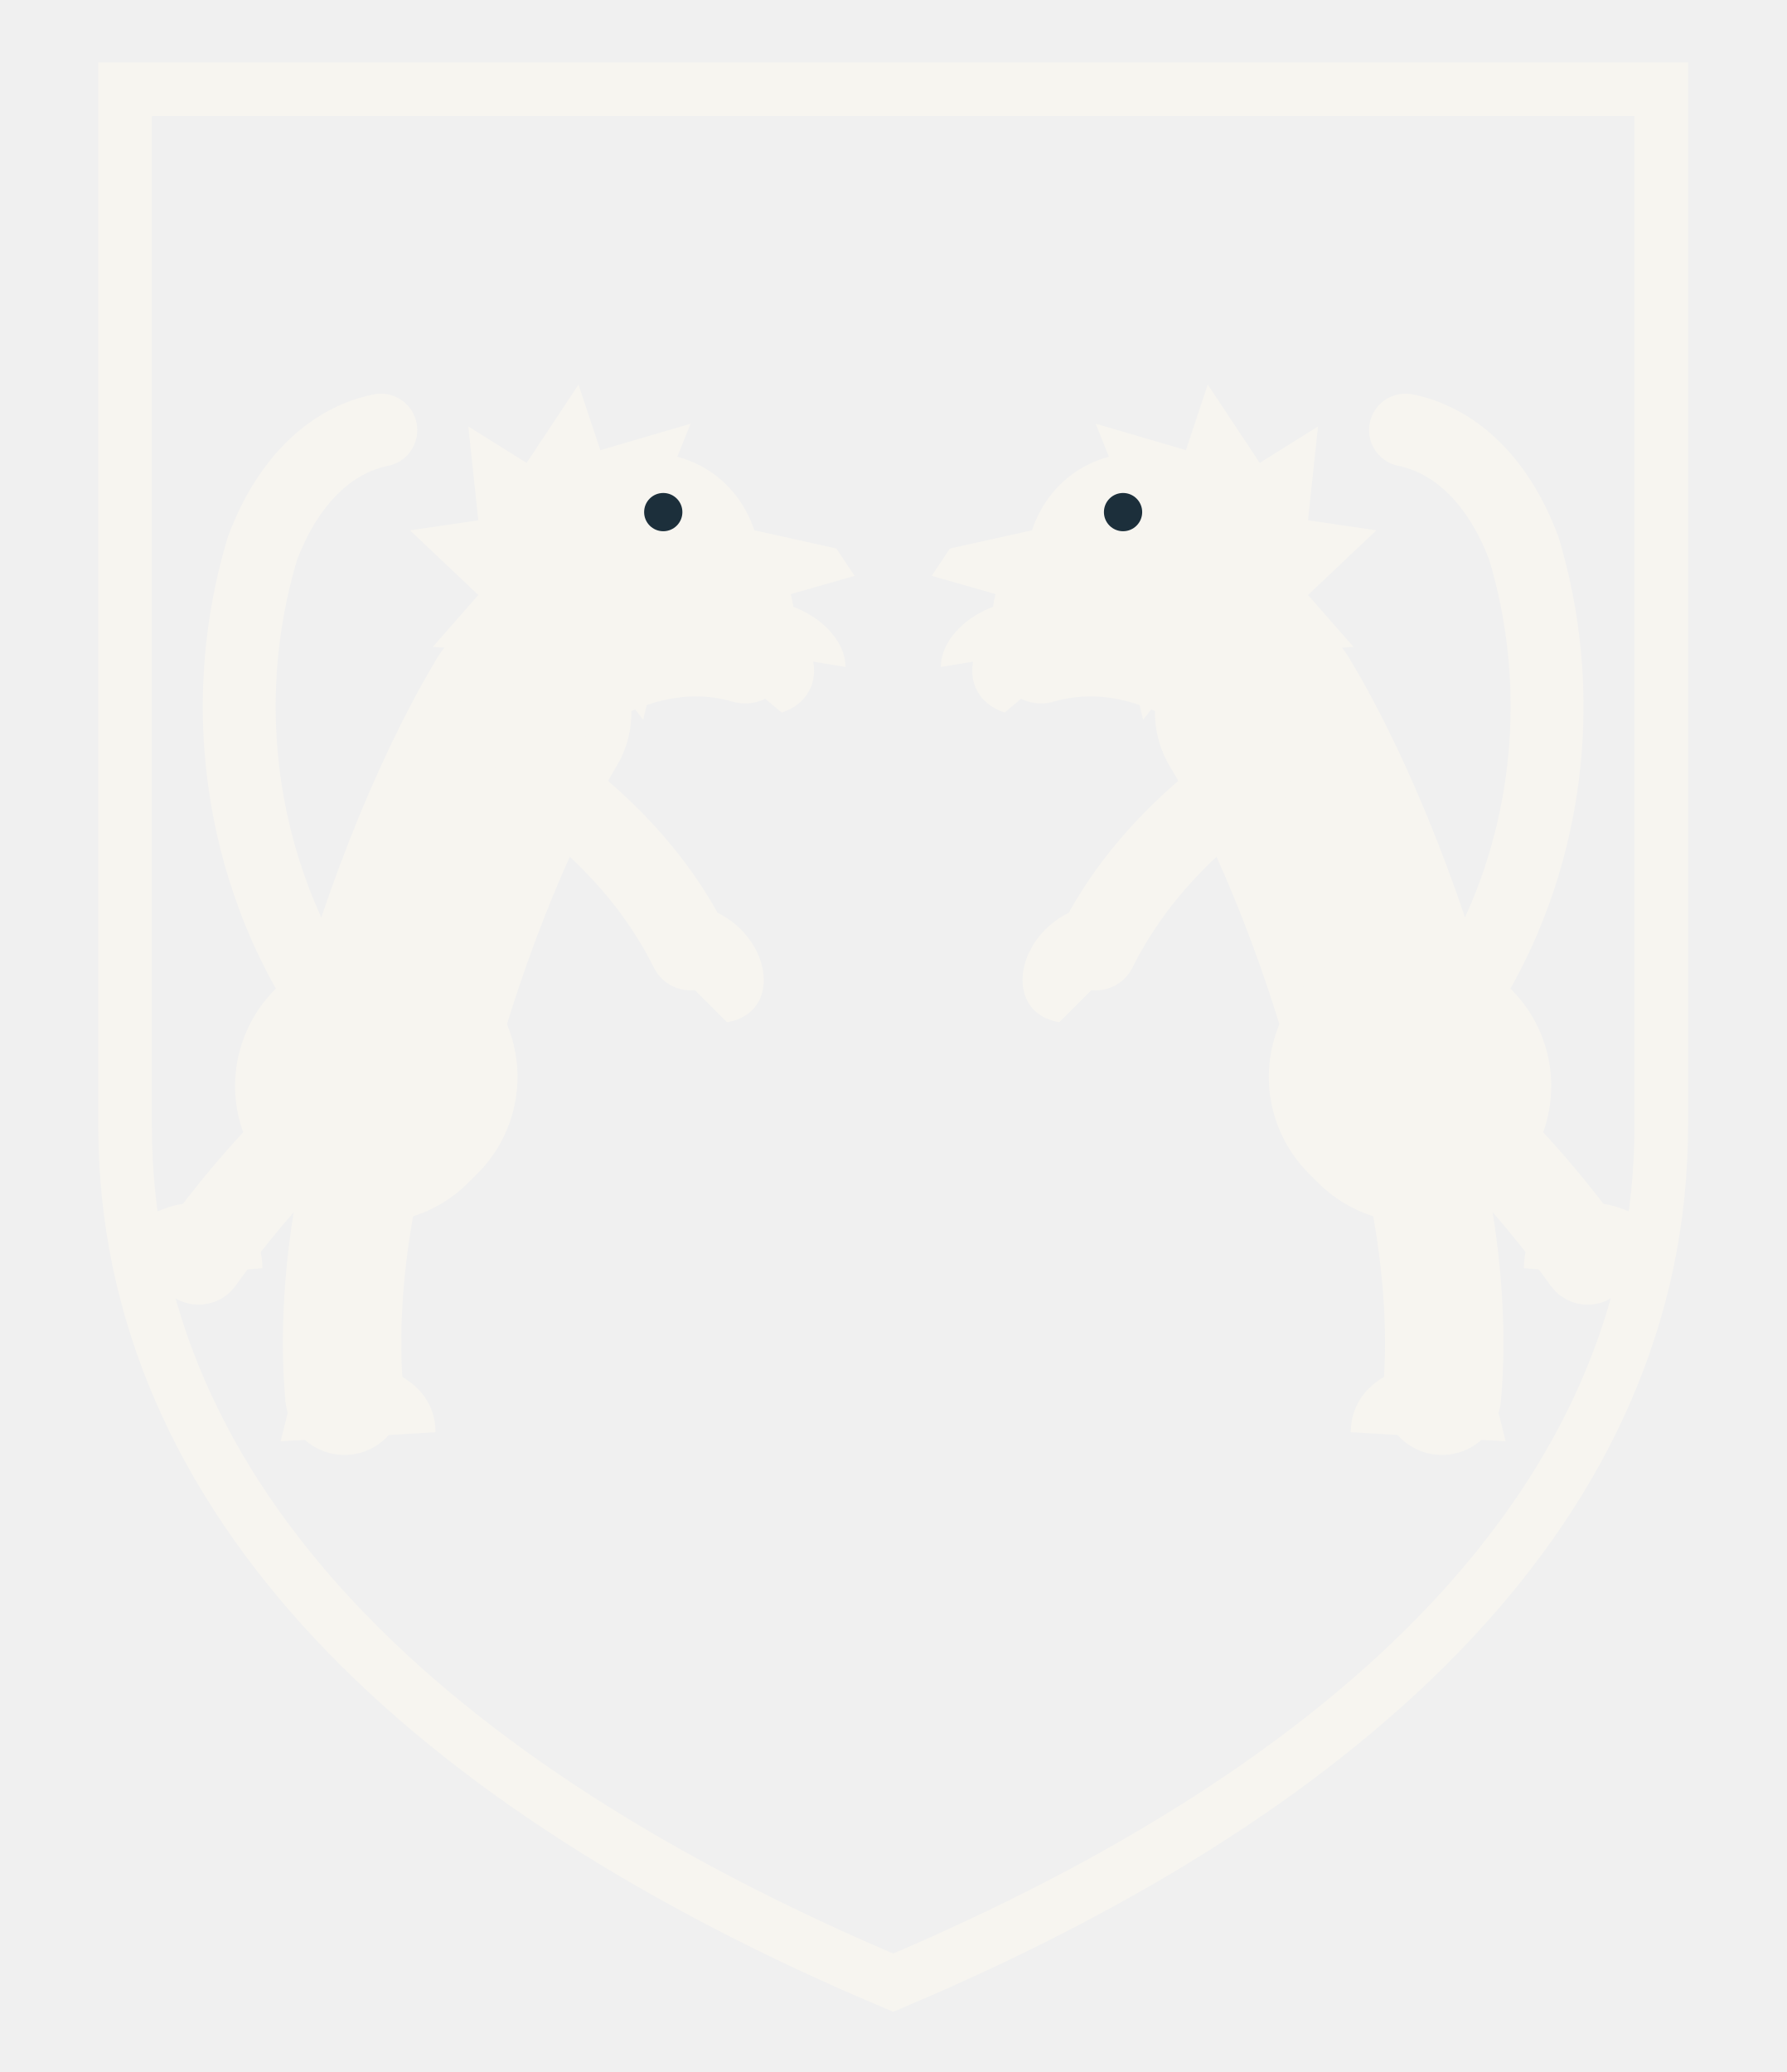
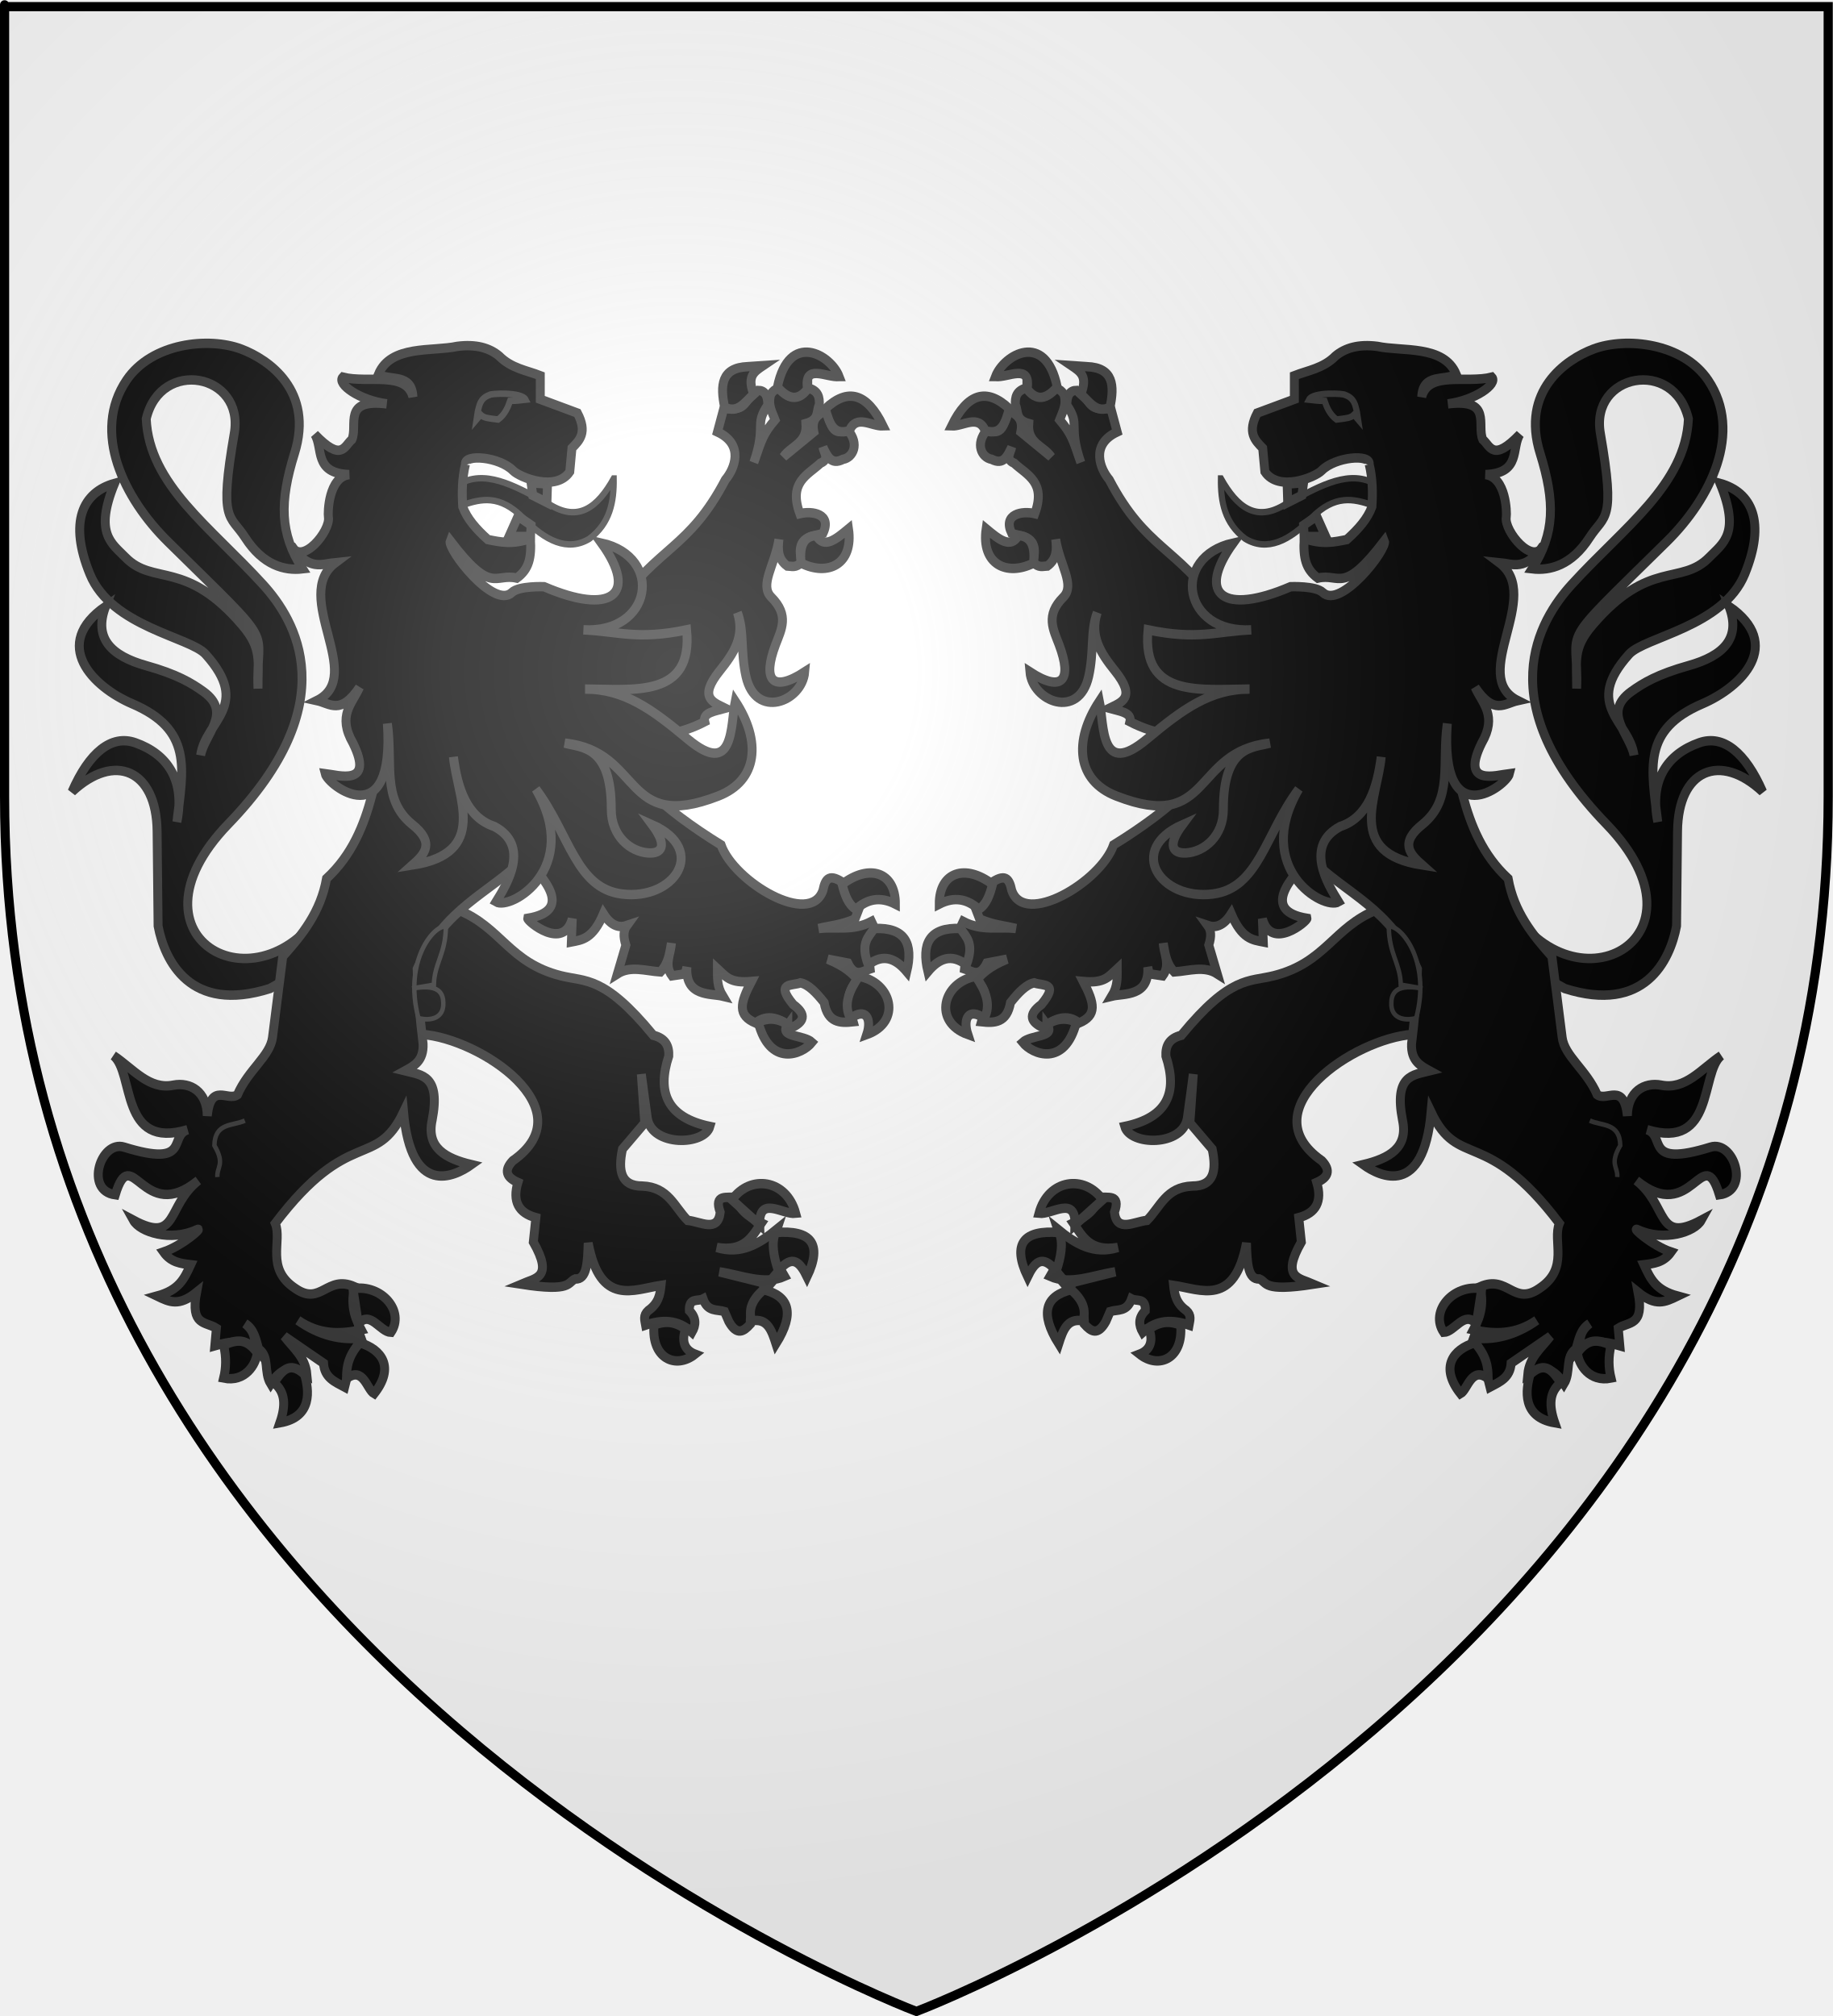
- <svg xmlns="http://www.w3.org/2000/svg" viewBox="0 0 200 232" role="img" aria-label="Blason d’Angeot">
-   <path d="M14 10 H186 V126 C186 168 152 200 100 222 C48 200 14 168 14 126 Z" fill="none" />
-   <g transform="translate(10 40) scale(1.02)">
-     <g>
-       <g fill="none" stroke="#f7f5f0" stroke-linecap="round" stroke-linejoin="round">
-         <path d="M30 76 C18 62 13 41 19 21 C22 13 27 9 32 8" stroke-width="8" />
-         <path d="M32 78 C24 84 17 92 12 99" stroke-width="10" />
-         <path d="M33 78 C29 90 27 103 28 114" stroke-width="13" />
-         <path d="M32 80 C36 64 42 49 48 39" stroke-width="23" />
-         <path d="M31 80 L32 79" stroke-width="30" />
-         <path d="M49 36 L53 28" stroke-width="17" />
-         <path d="M51 38 C58 33 65 31 72 33" stroke-width="10" />
-         <path d="M49 46 C56 51 62 57 66 65" stroke-width="9" />
+ <svg xmlns="http://www.w3.org/2000/svg" xmlns:xlink="http://www.w3.org/1999/xlink" viewBox="0 0 600 660" role="img" aria-label="Blason d’Angeot">
+   <defs id="bl-defs6">
+     <linearGradient id="bl-linearGradient2893">
+       <stop style="stop-color:white;stop-opacity:0.314;" offset="0" id="bl-stop2895" />
+       <stop id="bl-stop2897" offset="0.19" style="stop-color:white;stop-opacity:0.251;" />
+       <stop style="stop-color:#6b6b6b;stop-opacity:0.125;" offset="0.6" id="bl-stop2901" />
+       <stop style="stop-color:black;stop-opacity:0.125;" offset="1" id="bl-stop2899" />
+     </linearGradient>
+     <radialGradient xlink:href="#bl-linearGradient2893" id="bl-radialGradient3163" gradientUnits="userSpaceOnUse" gradientTransform="matrix(1.353218,0,0,1.348928,-77.62935,-85.74693)" cx="221.445" cy="226.331" fx="221.445" fy="226.331" r="300" />
+     <radialGradient r="73.516" fy="112.17" fx="154.772" cy="112.17" cx="154.772" gradientTransform="matrix(-0.1147333,-0.8261419,1.628964,-0.2262281,199.1728,268.1297)" gradientUnits="userSpaceOnUse" id="bl-radialGradient9192" xlink:href="#bl-linearGradient8173" />
+     <radialGradient r="60.547" fy="70.816" fx="49.017" cy="70.816" cx="49.017" gradientTransform="matrix(1.650569,0.3758843,-0.144974,0.6366044,178.8288,27.44243)" gradientUnits="userSpaceOnUse" id="bl-radialGradient9190" xlink:href="#bl-linearGradient9154" />
+     <linearGradient id="bl-linearGradient8173">
+       <stop id="bl-stop8175" offset="0" style="stop-color:#000000;stop-opacity:1;" />
+       <stop id="bl-stop8177" offset="1" style="stop-color:#000000;stop-opacity:0;" />
+     </linearGradient>
+     <linearGradient id="bl-linearGradient9154">
+       <stop id="bl-stop9156" offset="0" style="stop-color:#000000;stop-opacity:1;" />
+       <stop id="bl-stop9158" offset="1" style="stop-color:#000000;stop-opacity:0;" />
+     </linearGradient>
+     <radialGradient xlink:href="#bl-linearGradient9154" id="bl-radialGradient14059" gradientUnits="userSpaceOnUse" gradientTransform="matrix(1.650569,0.3758843,-0.144974,0.6366044,178.8288,27.44243)" cx="49.017" cy="70.816" fx="49.017" fy="70.816" r="60.547" />
+     <radialGradient xlink:href="#bl-linearGradient8173" id="bl-radialGradient14061" gradientUnits="userSpaceOnUse" gradientTransform="matrix(-0.1147333,-0.8261419,1.628964,-0.2262281,199.1728,268.1297)" cx="154.772" cy="112.17" fx="154.772" fy="112.17" r="73.516" />
+     <radialGradient xlink:href="#bl-linearGradient9154" id="bl-radialGradient14070" gradientUnits="userSpaceOnUse" gradientTransform="matrix(1.650569,0.3758843,-0.144974,0.6366044,178.8288,27.44243)" cx="49.017" cy="70.816" fx="49.017" fy="70.816" r="60.547" />
+     <radialGradient xlink:href="#bl-linearGradient8173" id="bl-radialGradient14072" gradientUnits="userSpaceOnUse" gradientTransform="matrix(-0.1147333,-0.8261419,1.628964,-0.2262281,199.1728,268.1297)" cx="154.772" cy="112.17" fx="154.772" fy="112.17" r="73.516" />
+   </defs>
+   <g id="bl-layer3" style="display:inline">
+     <path d="m 300,658.5 c 0,0 298.5,-112.32 298.5,-397.772 0,-285.452 0,-258.552 0,-258.552 H 1.5 V 260.728 C 1.5,546.18 300,658.5 300,658.5 Z" style="display:inline;fill:#ffffff;fill-opacity:1;fill-rule:evenodd;stroke:none;stroke-width:1px;stroke-linecap:butt;stroke-linejoin:miter;stroke-opacity:1" id="bl-path11587" />
+   </g>
+   <g id="bl-layer4" style="display:inline">
+     <g style="display:inline;stroke-width:0.851" id="bl-g13379" transform="matrix(-1.115527,0,0,1.174673,614.9309,-157.7385)">
+       <path style="font-variation-settings:normal;opacity:1;vector-effect:none;fill:#000000;fill-opacity:1;stroke:#313131;stroke-width:2.621;stroke-linecap:butt;stroke-linejoin:miter;stroke-miterlimit:4;stroke-dasharray:none;stroke-dashoffset:0;stroke-opacity:1;-inkscape-stroke:none;stop-color:#000000;stop-opacity:1" d="m 454.634,384.832 c 18.98,33.288 62.443,11.346 29.609,-20.9 -34.441,-33.825 -19.762,-56.765 -10.16,-66.764 15.427,-16.065 33.362,-27.762 34.253,-46.155 -4.216,-17.106 -28.886,-12.648 -25.835,4.064 4.559,24.975 1.232,22.493 -3.193,29.028 -5.241,7.738 -11.573,9.296 -16.836,8.708 6.659,-9.811 6.781,-18.626 2.322,-32.221 -5.672,-17.295 7.425,-26.076 15.675,-29.028 9.483,-3.393 26.25,-1.759 33.672,8.708 10.209,14.397 0.859,32.777 -12.192,44.993 -33.281,31.152 -25.697,22.586 -26.415,40.929 0.035,-7.843 -1.172,-11.232 4.644,-17.707 16.592,-18.47 26,-10.857 34.253,-18.868 4.036,-3.917 9.204,-6.665 3.193,-20.61 9.427,2.517 13.483,10.766 7.257,25.254 -6.322,14.712 -29.402,17.531 -33.963,22.352 -13.649,14.425 0.094,18.61 1.451,28.157 -1.154,-5.902 -9.381,-11.846 -0.871,-17.707 3.572,-2.46 7.879,-4.878 16.836,-7.257 10.3,-2.736 15.501,-7.668 11.901,-16.546 16.162,10.587 3.803,22.442 -7.79,27.166 -17.722,7.222 -15.043,17.967 -13.11,32.922 -2.48,-11.716 2.826,-18.929 12.192,-22.061 7.047,-2.357 13.576,2.744 18.578,13.643 -12.441,-11.064 -24.775,-6.219 -24.964,11.031 l -0.29,26.415 c -1.91,9.581 -9.383,24.492 -32.802,17.417 l -26.415,-13.933 z" id="bl-path3098" />
+       <path id="bl-path4241" d="m 371.14,267.648 c -0.116,6.49 1.106,12.502 7.149,16.792 6.336,3.668 12.95,0.599 19.453,-5.819 6.873,-6.602 12.365,-5.275 17.585,-3.638 0.859,-3.052 -0.195,-4.293 0.039,-6.337 -7.803,-3.368 -16.544,1.859 -25.193,6.102 -8.659,5.255 -14.335,0.852 -19.032,-7.1 z" style="fill:#000000;fill-opacity:1;stroke:#313131;stroke-width:1.798;stroke-miterlimit:4;stroke-dasharray:none;stroke-opacity:1" />
+       <path style="font-variation-settings:normal;opacity:1;vector-effect:none;fill:#000000;fill-opacity:1;stroke:#313131;stroke-width:2.621;stroke-linecap:butt;stroke-linejoin:miter;stroke-miterlimit:4;stroke-dasharray:none;stroke-dashoffset:0;stroke-opacity:1;-inkscape-stroke:none;stop-color:#000000;stop-opacity:1" d="m 416.877,387.848 c -12.758,4.895 -15.009,14.715 -30.192,18.367 -7.345,1.767 -12.691,-0.117 -27.173,16.606 -3.648,0.86 -4.662,3.036 -4.529,5.787 3.487,10.077 0.551,17.131 -12.077,19.625 1.601,5.336 16.961,5.661 18.367,-2.264 0.22,-1.239 1.761,-12.329 1.761,-12.329 l -1.006,13.587 6.542,7.296 c 1.373,6.122 0.405,10.341 -5.787,10.316 -7.748,0.251 -9.457,5.869 -13.335,9.561 -3.722,0.316 -8.886,3.515 -9.561,-2.264 1.997,-5.283 -2.116,-3.845 -4.529,-4.277 -0.719,3.202 -3.513,5.515 -7.548,7.296 2.754,3.738 4.845,8.083 13.083,6.793 -7.031,2.094 -12.456,-1.033 -17.612,-5.032 1.74,4.916 0.237,9.11 -2.264,13.083 6.007,2.518 12.685,-0.337 19.122,-1.258 l -14.845,3.522 c 2.55,2.863 5.914,4.638 5.787,11.07 1.921,2.028 3.901,3.301 6.29,-0.755 l 1.258,-2.768 c 2.245,-0.655 4.914,0.174 6.29,-3.522 1.526,0.768 4.196,-0.465 4.026,3.271 -2.107,2.013 -1.959,4.026 -0.755,6.038 4.256,-3.671 8.858,-3.533 13.587,-2.013 0.244,-1.342 0.816,-2.684 -0.755,-4.026 -3.065,-2.047 -3.503,-4.532 -3.774,-7.045 8.046,1.143 17.865,6.032 21.386,-11.825 0.17,5.599 0.412,10.249 3.805,10.046 2.372,0.928 0.766,3.668 15.833,1.454 -4.22,-1.724 -9.518,-1.738 -3.535,-11.752 l -0.755,-6.793 c 5.045,-1.301 6.948,-4.486 5.284,-9.812 3.32,-1.387 4.222,-3.311 1.51,-6.038 -21.528,-14.276 9.466,-34.093 26.67,-35.224 l 12.58,-8.051 -8.051,-27.425 z" id="bl-path4249" />
+       <path style="font-variation-settings:normal;opacity:1;vector-effect:none;fill:#000000;fill-opacity:1;stroke:#313131;stroke-width:2.621;stroke-linecap:butt;stroke-linejoin:miter;stroke-miterlimit:4;stroke-dasharray:none;stroke-dashoffset:0;stroke-opacity:1;-inkscape-stroke:none;stop-color:#000000;stop-opacity:1" d="m 314.203,242.387 c -3.156,0.732 -3.513,2.658 -3.388,4.796 0.961,1.54 -0.203,4.059 3.916,5.148 -0.487,5.587 4.487,6.253 6.578,9.262 l -8.888,-6.93 c 0.849,-4.111 -1.723,-4.805 -3.564,-6.226 -1.454,2.73 -1.033,7.732 -6.402,5.676 -3.578,3.949 -1.496,7.732 1.408,8.184 3.543,1.729 4.629,-0.958 5.874,-3.366 -0.317,1.562 -2.013,3.319 0.726,4.444 3.812,3.338 9.43,5.326 6.05,14.058 -3.572,-0.833 -9.546,0.033 -6.776,5.5 2.789,1.017 8.271,0.4 6.226,8.008 1.769,1.74 2.943,1.115 4.268,1.078 2.864,-2.017 2.74,-4.711 2.42,-7.436 1.203,7.262 5.808,12.74 2.222,16.148 -5.329,5.064 -2.916,8.998 -1.254,13.178 3.956,9.952 0.992,13.498 -8.536,7.634 0.744,8.299 14.376,13.398 17.248,1.254 1.633,-6.906 0.446,-12.572 2.508,-17.798 -2.232,6.554 1.037,11.34 5.148,16.192 6.459,7.622 1.918,8.837 -1.606,10.494 2.959,0.774 6.704,1.16 6.05,3.74 3.66,1.79 7.133,2.83 10.495,3.425 l 5.856,15.763 c -5.276,4.952 -12.393,10.009 -21.147,15.153 -3.744,10.278 -26.258,23.022 -29.898,12.628 -0.735,-3.378 -1.958,-4.818 -6.402,-1.782 -0.43,2.268 0.355,4.413 -4.092,7.128 l 1.078,2.662 c 3.952,1.676 7.139,1.827 10.67,2.662 -5.151,-0.61 -9.907,0.805 -15.488,-1.958 l -1.232,2.486 c 5.261,3.558 1.964,7.134 1.606,10.692 2.194,0.647 4.384,2.671 6.578,-1.606 l 5.874,-1.078 c -5.586,2.225 -6.962,3.928 -8.91,5.698 4.374,4.239 2.53,7.965 1.43,11.748 3.853,0.401 7.481,0.316 8.536,-5.346 2.313,-2.771 4.639,-5.079 6.952,-5.5 2.398,0.879 7.556,-0.205 2.134,6.028 -4.221,2.949 -2.982,4.892 0.352,6.424 3.558,-2.484 7.112,-3.944 10.67,-1.254 5.328,-2.165 4.637,-5.377 1.254,-11.572 6.259,0.543 7.392,-1.305 9.944,-3.542 -0.005,2.418 0.247,4.76 -1.584,7.634 3.552,-0.817 11.079,0.217 10.56,-8.096 l 0.462,1.87 3.916,0.55 c 2.364,-3.024 0.342,-6.062 0.176,-9.086 0.517,2.806 0.862,5.66 3.212,8.008 4.285,-0.271 8.777,-1.81 12.628,0.528 l -2.486,-8.008 c 0.872,-2.561 0.64,-4.218 -0.308,-5.456 2.064,0.667 4.518,0.312 6.886,-3.256 3.143,7.029 6.273,7.248 9.416,7.832 l -0.264,-6.468 c 2.618,9.099 13.258,0.63 13.09,-0.11 -13.495,-2.099 -4.929,-11.237 0.924,-16.786 10.643,10.095 23.326,13.646 31.504,30.888 -0.171,6.754 -0.806,13.743 -1.738,20.878 -0.197,4.697 2.553,6.1 5.302,7.524 -4.895,1.17 -10.521,1.218 -7.964,13.728 1.733,7.714 -3.923,10.682 -11.506,12.408 5.007,3.406 17.67,9.144 19.91,-14.63 8.117,16.198 15.873,3.754 37.642,30.998 -2.138,4.946 3.016,12.619 -5.94,18.172 -7.482,4.919 -9.191,-3.887 -17.27,-0.528 0.916,4.579 0.407,7.79 -2.024,12.034 6.2,1.274 12.39,1.391 18.59,-2.662 -6.089,4.127 -12.988,5.887 -19.602,4.752 3.683,2.266 4.585,9.178 5.874,13.86 2.838,-1.443 5.956,-2.611 6.204,-6.644 l 11.528,-7.524 c -2.617,3.255 -6.192,5.825 -6.644,10.626 4.607,-2.953 7.946,-1.344 10.626,2.64 2.139,-3.329 0.213,-7.585 3.542,-9.724 0.805,-2.624 1.253,-5.422 3.982,-7.084 -3.135,2.361 -2.755,4.723 -3.091,7.084 2.654,-2.783 7.649,-2.089 11.957,-0.902 l -0.462,-4.862 c 3.135,-1.94 7.703,-0.558 5.83,-10.01 5.2,3.985 7.882,2.716 11.572,1.034 -6.458,-1.674 -7.916,-4.76 -9.856,-8.734 2.868,-0.336 5.749,-0.594 7.964,-3.542 -5.565,-1.779 -12.077,-7.236 -9.746,-6.204 7.658,3.391 16.69,0.636 18.612,-2.662 -13.305,6.747 -9.593,-3.949 -19.052,-11.066 16.369,12.784 19.454,-11.342 24.354,3.982 9.121,-1.154 4.251,-15.3 -2.574,-13.288 -19.855,5.854 -12.956,-3.155 -18.678,-4.862 20.017,5.78 15.59,-15.858 21.78,-20.636 -5.93,3.776 -10.447,9.601 -17.622,8.228 -4.862,-0.886 -9.833,1.71 -9.9,8.58 -1.056,-9.58 -6.037,-3.897 -8.866,-5.918 -3.142,-6.924 -9.588,-10.762 -10.274,-15.95 -0.862,-6.52 -1.868,-14.072 -3.014,-22.572 -5.712,-6.041 -11.095,-12.374 -12.848,-21.714 -14.866,-13.096 -13.997,-32.479 -19.932,-49.148 l -65.164,-26.686 c -12.1,-16.598 -21.312,-16.047 -31.944,-35.31 -2.661,-2.986 -5.674,-9.786 2.31,-13.332 l -1.76,-6.226 c -2.552,-0.919 -5.104,1.293 -7.656,-3.74 l -2.486,-1.606 c -1.86,-0.003 -2.897,1.249 -2.86,4.092 4.097,5.728 0.271,5.372 4.092,16.016 -2.346,-6.464 -2.689,-7.951 -6.226,-11.924 0.842,-2.159 2.202,-4.075 1.254,-7.128 -1.507,-2.057 -2.303,-1.219 -3.388,-1.584 -3.779,4.128 -5.509,1.644 -7.458,-0.176 z" id="bl-path4245" />
+       <path style="fill:#000000;fill-opacity:1;stroke:#313131;stroke-width:1.31;stroke-miterlimit:4;stroke-dasharray:none;stroke-opacity:1" d="m 420.4,392.594 c 0.085,7.629 3.356,10.119 3.522,16.137 l 6.381,1.041 c -5.239,-0.891 -9.108,-0.427 -9.149,3.991 -0.199,4.177 3.524,5.204 7.296,4.277 4.603,-16.595 -5.197,-26.421 -8.051,-25.446 z" id="bl-path4257" />
+       <path style="fill:#000000;fill-opacity:1;stroke:#313131;stroke-width:1.31;stroke-miterlimit:4;stroke-dasharray:none;stroke-opacity:1" d="m 479.4,446.597 c 3.498,1.549 8.791,0.487 8.932,6.919 -3.231,5.285 -0.667,5.934 -0.881,8.806" id="bl-path4247" />
+       <g style="fill:#000000;stroke:#313131;stroke-width:0.851;stroke-opacity:1" id="bl-g4293" transform="matrix(0.704,0,0,0.704,1674.133,170.0294)">
+         <path id="bl-path4261" d="m -1928.962,172.153 c -11.117,5.31 -21.916,0.493 -19.753,-13.58 5.284,4.161 10.205,8.029 13.374,2.675 4.575,0.206 7.277,3.035 6.378,10.905 z" style="opacity:1;fill:#000000;fill-opacity:1;stroke:#313131;stroke-width:3.723;stroke-miterlimit:4;stroke-dasharray:none;stroke-opacity:1" />
+         <path id="bl-path4263" d="m -1949.126,119.685 c -2.846,-6.526 -9.2,-1.648 -13.991,-1.852 6.647,-13.008 14.683,-15.18 24.073,-6.79 -1.636,5.295 -3.107,10.821 -10.082,8.642 z" style="opacity:1;fill:#000000;fill-opacity:1;stroke:#313131;stroke-width:3.723;stroke-miterlimit:4;stroke-dasharray:none;stroke-opacity:1" />
+         <path id="bl-path4265" d="m -1944.806,98.286 c 5.151,0.559 14.888,-5.436 13.168,4.938 3.896,4.9 8.106,4.149 12.551,-0.823 -4.876,-22.325 -22.253,-12.764 -25.72,-4.115 z" style="opacity:1;fill:#000000;fill-opacity:1;stroke:#313131;stroke-width:3.723;stroke-miterlimit:4;stroke-dasharray:none;stroke-opacity:1" />
+         <path id="bl-path4267" d="m -1909.21,105.282 c 2.856,-7.089 -0.079,-8.856 -3.909,-11.317 l 6.378,0.412 c 11.155,0.393 11.551,7.509 9.671,16.049 -5.649,2.692 -8.544,-2.19 -12.14,-5.144 z" style="opacity:1;fill:#000000;fill-opacity:1;stroke:#313131;stroke-width:3.723;stroke-miterlimit:4;stroke-dasharray:none;stroke-opacity:1" />
      </g>
-       <g fill="#f7f5f0" stroke="none">
-         <path d="M73 27 C80 29 82 37 76 39 L70 34 Z" />
-         <path d="M69 61 C75 64 76 72 70 73 L64 67 Z" />
-         <path d="M23 111 C31 109 38 112 38 118 L21 119 Z" />
-         <path d="M7 94 C13 91 19 94 19 100 L6 101 Z" />
-         <path d="M72.7 18.4 L66.0 22.0 L70.6 31.2 L63.2 29.7 L60.8 39.8 L56.1 33.8 L47.8 40.0 L48.0 32.4 L37.7 31.8 L42.7 26.1 L35.2 19.0 L42.7 17.9 L41.6 7.6 L48.0 11.6 L53.7 3.0 L56.1 10.2 L66.0 7.3 L63.2 14.3 Z" />
-         <path d="M57 11 C65 9 71 13 73 19 L82 21 L84 24 L77 26 C78 30 77 33 74 35              L65 33 C59 31 54 26 54 20 C54 15 55 12 57 11 Z" />
-         <path d="M76 27 C80 28 83 31 83 34 L77 33 Z" />
-         <circle cx="63" cy="17" r="2.1" fill="#1c2f3b" />
+       <g style="fill:#000000;stroke:#313131;stroke-width:0.851;stroke-opacity:1" id="bl-g4317" transform="matrix(0.704,0,0,0.704,1674.133,170.0294)">
+         <path style="opacity:1;fill:#000000;fill-opacity:1;stroke:#313131;stroke-width:3.723;stroke-miterlimit:4;stroke-dasharray:none;stroke-opacity:1" d="m -1807.179,161.62 -3.779,-8.03 -5.432,3.542 0.236,4.487 z" id="bl-path4235" />
+         <path id="bl-path4239" d="m -1823.238,140.837 6.849,-0.472 -0.709,4.959 -5.904,2.834 z" style="opacity:1;fill:#000000;fill-opacity:1;stroke:#313131;stroke-width:3.723;stroke-miterlimit:4;stroke-dasharray:none;stroke-opacity:1" />
+         <path id="bl-path4227" d="m -1789.041,133.008 c 0.653,-4.187 -14.132,-2.969 -19.805,2.504 -2.848,2.748 -17.97,8.537 -23.675,0.455 l -0.911,-9.333 c -3.234,-3.122 -6.513,-6.208 -2.276,-13.886 l 15.48,-5.463 v -9.333 c 5.572,-2.077 12.039,-2.895 17.073,-7.74 4.116,-3.304 9.772,-4.813 17.528,-3.87 10.413,2.133 27.726,-0.668 32.883,11.06 -4.922,2.744 -13.934,-0.533 -14.388,8.912 2.831,-10.38 18.755,-5.214 29.218,-7.775 2.646,2.653 -7.056,9.226 -18.348,10.566 18.686,-2.2 11.962,8.368 14.569,14.114 3.231,2.623 4.227,9.079 15.48,-2.049 -3.618,5.365 0.618,15.43 -14.341,15.935 8.615,0.957 8.965,15.109 8.65,16.846 -0.984,5.432 11.242,19.63 15.48,11.154 -7.434,10.431 -12.735,7.353 -18.439,6.829 18.522,13.176 -12.816,44.882 7.74,54.634 -5.513,1.151 -9.86,5.903 -17.756,-5.236 2.993,6.38 9.378,11.165 2.732,22.081 -8.956,17.248 6.003,12.719 11.61,12.065 -1.192,4.767 -29.083,24.687 -25.951,-19.805 -2.374,15.63 2.496,29.987 -10.244,39.837 -9.726,7.317 -5.391,11.823 -0.228,16.163 -32.109,-4.774 -18.541,-26.84 -17.073,-42.797 -1.728,12.445 -5.592,23.962 -17.073,27.545 -15.009,7.605 -5.371,22.615 -0.683,29.821 -6.159,3.452 -35.811,-13.192 -16.618,-44.618 -14.094,17.91 -16.659,39.241 -35.893,41.523 -21.802,2.587 -35.987,-17.515 -12.595,-27.409 -6.497,8.286 -3.988,11.482 1.593,11.154 7.543,-0.442 15.498,-6.678 15.48,-17.301 -0.045,-25.402 12.427,-24.32 19.35,-26.179 -32.631,3.343 -23.803,35.798 -63.968,20.943 -16.509,-6.106 -18.058,-21.681 -7.057,-37.561 2.056,9.609 0.249,30.58 19.805,15.024 14.882,-11.838 26.525,-19.88 42.797,-19.805 -20.377,0.094 -45.08,3.6 -42.342,-23.447 20.508,4.085 28.566,0.59 43.024,0 -28.476,1.563 -33.811,-28.755 -7.512,-34.374 -15.674,20.732 -3.902,28.666 23.902,17.301 0,0 10.503,-0.413 13.431,2.276 7.432,6.828 27.163,-17.289 25.724,-20.488 -17.403,21.677 -18.431,12.764 -27.772,14.797 -5.113,-3.545 -6.169,-8.006 -5.691,-15.707 7.529,2.567 12.586,1.426 17.756,0.455 4.782,-4.067 8.711,-8.304 10.472,-12.976 0.388,-5.615 0.286,-11.23 -1.138,-16.846 z" style="opacity:1;fill:#000000;fill-opacity:1;stroke:#313131;stroke-width:3.723;stroke-miterlimit:4;stroke-dasharray:none;stroke-opacity:1" />
      </g>
+       <g style="stroke:#313131;stroke-width:0.851" id="bl-g4299" transform="matrix(0.704,0,0,0.704,1674.133,170.0294)">
+         <path id="bl-path4269" d="m -1951.801,309.186 c -4.707,-4.064 -10.108,-5.123 -16.46,-2.058 -0.046,-12.775 10.957,-16.012 22.222,-7.819 -1.136,4.077 -2.466,7.959 -5.761,9.876 z" style="opacity:1;fill:#000000;fill-opacity:1;stroke:#313131;stroke-width:3.723;stroke-miterlimit:4;stroke-dasharray:none;stroke-opacity:1" />
+         <path id="bl-path4271" d="m -1972.994,333.877 c -2.749,-10.961 0.441,-17.622 13.58,-17.078 2.362,3.402 5.866,5.766 2.469,14.403 -6.266,-4.604 -11.425,-2.569 -16.049,2.675 z" style="opacity:1;fill:#000000;fill-opacity:1;stroke:#313131;stroke-width:3.723;stroke-miterlimit:4;stroke-dasharray:none;stroke-opacity:1" />
+         <path id="bl-path4273" d="m -1953.036,335.729 c 3.978,5.555 6.589,11.111 3.498,16.666 -6.436,-4.421 -8.977,0.05 -6.79,6.378 -14.849,-5.106 -10.372,-20.749 3.292,-23.045 z" style="opacity:1;fill:#000000;fill-opacity:1;stroke:#313131;stroke-width:3.723;stroke-miterlimit:4;stroke-dasharray:none;stroke-opacity:1" />
+         <path id="bl-path4275" d="m -1923.407,354.864 c 4.42,-2.78 8.473,-2.626 12.345,-1.029 -4.809,17.905 -18.265,12.948 -22.427,8.024 3.494,-3.051 14.078,-1.948 10.082,-6.996 z" style="opacity:1;fill:#000000;fill-opacity:1;stroke:#313131;stroke-width:3.723;stroke-miterlimit:4;stroke-dasharray:none;stroke-opacity:1" />
+       </g>
+       <g style="fill:#000000;stroke:#313131;stroke-width:0.851;stroke-opacity:1" id="bl-g4305" transform="matrix(0.704,0,0,0.704,1674.133,170.0294)">
+         <path id="bl-path4277" d="m -1900.157,424.204 c -7.523,-10.141 -22.722,-8.165 -26.543,5.35 5.483,0.597 15.383,-7.273 15.02,4.527 z" style="opacity:1;fill:#000000;fill-opacity:1;stroke:#313131;stroke-width:3.723;stroke-miterlimit:4;stroke-dasharray:none;stroke-opacity:1" />
+         <path id="bl-path4279" d="m -1919.498,452.392 c -6.016,-7.057 -9.164,-3.121 -11.934,2.263 -6.586,-13.146 -1.642,-18.607 13.168,-17.489 1.766,4.142 0.824,9.445 -1.235,15.226 z" style="opacity:1;fill:#000000;fill-opacity:1;stroke:#313131;stroke-width:3.723;stroke-miterlimit:4;stroke-dasharray:none;stroke-opacity:1" />
+         <path id="bl-path4281" d="m -1913.325,459.799 c -10.53,2.466 -13.258,9.063 -5.144,21.399 1.759,-5.153 3.504,-10.325 10.082,-9.053 1.452,-4.115 0.19,-8.23 -4.938,-12.345 z" style="opacity:1;fill:#000000;fill-opacity:1;stroke:#313131;stroke-width:3.723;stroke-miterlimit:4;stroke-dasharray:none;stroke-opacity:1" />
+         <path id="bl-path4283" d="m -1880.815,475.437 c 2.06,5.249 -0.072,8.485 -3.909,9.876 7.965,6.023 18.303,1.727 17.078,-11.522 -4.157,-1.543 -8.465,-1.726 -13.168,1.646 z" style="opacity:1;fill:#000000;fill-opacity:1;stroke:#313131;stroke-width:3.723;stroke-miterlimit:4;stroke-dasharray:none;stroke-opacity:1" />
+       </g>
+       <g style="fill:#000000;stroke:#313131;stroke-width:0.851;stroke-opacity:1" id="bl-g4311" transform="matrix(0.704,0,0,0.704,1674.133,170.0294)">
+         <path id="bl-path4285" d="m -1742.136,459.388 -2.263,13.991 c -4.902,-5.651 -9.001,3.143 -13.58,3.292 -5.924,-8.293 3.897,-19.175 15.843,-17.284 z" style="opacity:1;fill:#000000;fill-opacity:1;stroke:#313131;stroke-width:3.723;stroke-miterlimit:4;stroke-dasharray:none;stroke-opacity:1" />
+         <path id="bl-path4287" d="m -1739.461,494.984 c 0.085,-4.517 -0.748,-9.136 -5.555,-14.197 -9.113,2.684 -14.695,9.626 -5.967,20.164 3.028,-1.606 4.549,-11.027 11.522,-5.967 z" style="opacity:1;fill:#000000;fill-opacity:1;stroke:#313131;stroke-width:3.723;stroke-miterlimit:4;stroke-dasharray:none;stroke-opacity:1" />
+         <path id="bl-path4289" d="m -1721.972,493.338 c 6.394,-5.685 9.576,-1.199 12.757,3.292 -4.786,3.645 -4.964,9.01 -2.469,15.843 -13.826,-2.294 -12.115,-13.073 -10.288,-19.135 z" style="opacity:1;fill:#000000;fill-opacity:1;stroke:#313131;stroke-width:3.723;stroke-miterlimit:4;stroke-dasharray:none;stroke-opacity:1" />
+         <path id="bl-path4291" d="m -1688.228,481.815 c -1.156,4.61 -1.038,8.901 0,12.963 -8.893,1.72 -13.623,-5.341 -13.992,-10.082 3.707,-4.496 6.994,-6.063 13.992,-2.881 z" style="opacity:1;fill:#000000;fill-opacity:1;stroke:#313131;stroke-width:3.723;stroke-miterlimit:4;stroke-dasharray:none;stroke-opacity:1" />
+       </g>
+       <path d="m 396.969,245.676 c 1.197,-2.288 10.63,-1.676 10.56,-1.338 2.816,0.915 3.027,2.858 3.52,4.689 l 0.352,2.175 -1.197,-1.338 c -0.986,0.943 -2.394,0.972 -3.661,1.169 l -1.478,0.169 c -1.901,-1.345 -2.816,-3.224 -3.52,-5.188 -2.042,0 -3.168,-0.197 -4.576,-0.338 z" style="fill:#000000;stroke:#313131;stroke-width:1.798" id="bl-path4237" />
+       <g id="bl-g7974" transform="matrix(0.5184,0,0,0.5184,-41.58088,279.0399)" style="fill:#000000;stroke:#313131;stroke-width:0.851;stroke-opacity:1" />
    </g>
+     <use style="display:inline;fill:#000000;stroke:#313131;stroke-width:3" x="0" y="0" xlink:href="#bl-g13379" id="bl-use13415" transform="matrix(-1,0,0,1,600.6107,3.0971709e-6)" width="600" height="660" />
  </g>
-   <g transform="translate(190 40) scale(-1.02 1.02)">
-     <g>
-       <g fill="none" stroke="#f7f5f0" stroke-linecap="round" stroke-linejoin="round">
-         <path d="M30 76 C18 62 13 41 19 21 C22 13 27 9 32 8" stroke-width="8" />
-         <path d="M32 78 C24 84 17 92 12 99" stroke-width="10" />
-         <path d="M33 78 C29 90 27 103 28 114" stroke-width="13" />
-         <path d="M32 80 C36 64 42 49 48 39" stroke-width="23" />
-         <path d="M31 80 L32 79" stroke-width="30" />
-         <path d="M49 36 L53 28" stroke-width="17" />
-         <path d="M51 38 C58 33 65 31 72 33" stroke-width="10" />
-         <path d="M49 46 C56 51 62 57 66 65" stroke-width="9" />
-       </g>
-       <g fill="#f7f5f0" stroke="none">
-         <path d="M73 27 C80 29 82 37 76 39 L70 34 Z" />
-         <path d="M69 61 C75 64 76 72 70 73 L64 67 Z" />
-         <path d="M23 111 C31 109 38 112 38 118 L21 119 Z" />
-         <path d="M7 94 C13 91 19 94 19 100 L6 101 Z" />
-         <path d="M72.7 18.4 L66.0 22.0 L70.6 31.2 L63.2 29.7 L60.8 39.8 L56.1 33.8 L47.8 40.0 L48.0 32.4 L37.7 31.8 L42.7 26.1 L35.2 19.0 L42.7 17.9 L41.6 7.6 L48.0 11.6 L53.7 3.0 L56.1 10.2 L66.0 7.3 L63.2 14.3 Z" />
-         <path d="M57 11 C65 9 71 13 73 19 L82 21 L84 24 L77 26 C78 30 77 33 74 35              L65 33 C59 31 54 26 54 20 C54 15 55 12 57 11 Z" />
-         <path d="M76 27 C80 28 83 31 83 34 L77 33 Z" />
-         <circle cx="63" cy="17" r="2.1" fill="#1c2f3b" />
-       </g>
-     </g>
+   <g id="bl-layer2" style="display:inline">
+     <path d="M 300,658.5 C 300,658.5 598.5,546.18 598.5,260.728 C 598.5,-24.723 598.5,2.176 598.5,2.176 L 1.5,2.176 L 1.5,260.728 C 1.5,546.18 300,658.5 300,658.5 z" style="opacity:1;fill:url(#bl-radialGradient3163);fill-opacity:1;fill-rule:evenodd;stroke:none;stroke-width:1px;stroke-linecap:butt;stroke-linejoin:miter;stroke-opacity:1" id="bl-path2875" />
  </g>
-   <path d="M14 10 H186 V126 C186 168 152 200 100 222 C48 200 14 168 14 126 Z" fill="none" stroke="#f7f5f0" stroke-width="6" />
+   <g id="bl-layer1" style="display:inline">
+     <path d="M 300,658.5 C 300,658.5 1.5,546.18 1.5,260.728 C 1.5,-24.723 1.5,2.176 1.5,2.176 L 598.5,2.176 L 598.5,260.728 C 598.5,546.18 300,658.5 300,658.5 z" style="opacity:1;fill:none;fill-opacity:1;fill-rule:evenodd;stroke:#000000;stroke-width:3;stroke-linecap:butt;stroke-linejoin:miter;stroke-miterlimit:4;stroke-dasharray:none;stroke-opacity:1" id="bl-path1411" />
+   </g>
</svg>
